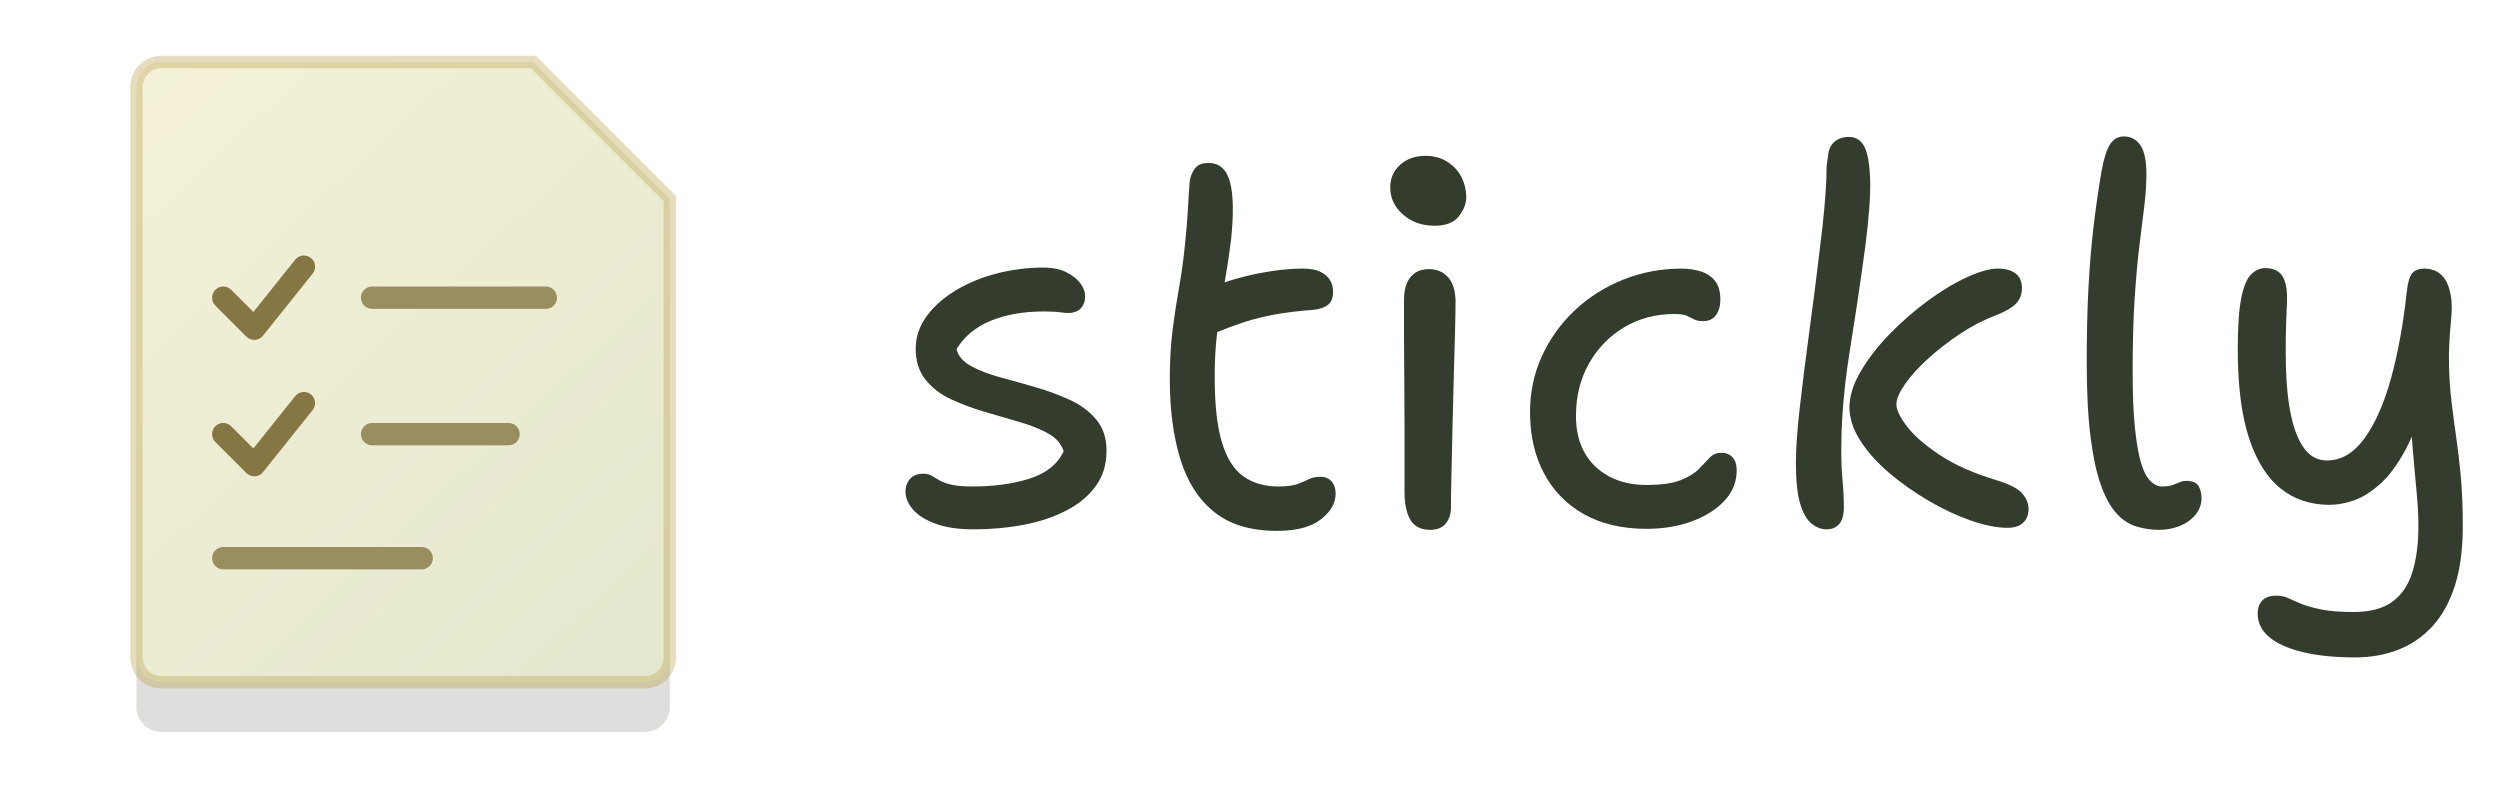
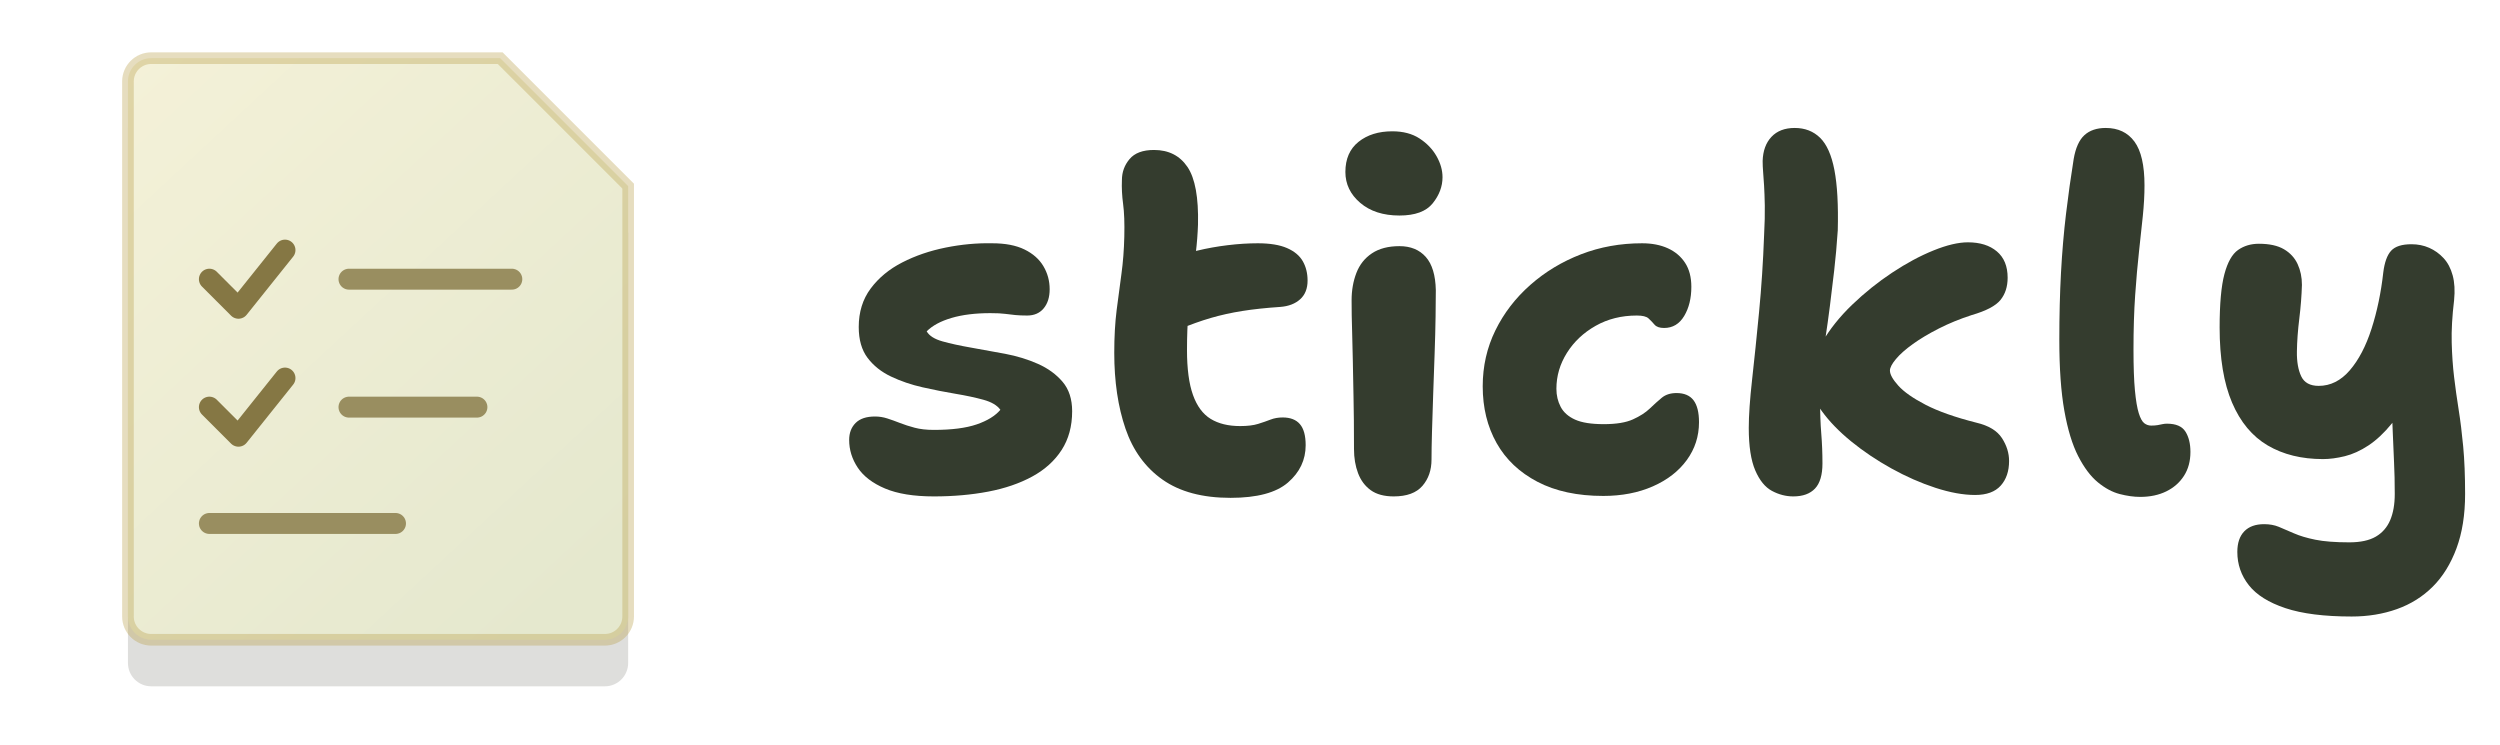
- <svg xmlns="http://www.w3.org/2000/svg" viewBox="0 0 201.548 64">
+ <svg xmlns="http://www.w3.org/2000/svg" viewBox="0 0 214.917 64">
  <defs>
    <linearGradient id="paper" x2=".8" y2="1">
      <stop stop-color="#f4f1d8" />
      <stop offset="1" stop-color="#e5e8ce" />
    </linearGradient>
  </defs>
  <path d="M13 7h30l11 11v37a2 2 0 0 1-2 2H13a2 2 0 0 1-2-2V9a2 2 0 0 1 2-2Z" fill="#242017" opacity=".15" transform="translate(0 2)" />
  <path d="M13 5h30l11 11v37a2 2 0 0 1-2 2H13a2 2 0 0 1-2-2V7a2 2 0 0 1 2-2Z" fill="url(#paper)" stroke="#b79d48" stroke-opacity=".35" />
  <path d="M43 5v9a2 2 0 0 0 2 2h9Z" fill="url(#fold)" />
  <path d="m18 24 2.5 2.5 4-5M18 35l2.5 2.5 4-5" fill="none" stroke="#857744" stroke-width="1.8" stroke-linecap="round" stroke-linejoin="round" />
  <path d="M30 24h14M30 35h11M18 45h16" stroke="#857744" stroke-width="1.8" stroke-linecap="round" opacity=".8" />
  <g fill="#343c2e" transform="translate(73 11) scale(0.04113614)">
-     <g transform="translate(-46 760) scale(1 -1)">
-       <path d="M179 -10Q135 -10 105.0 1.0Q75 12 60.5 29.0Q46 46 46 64Q46 79 55.0 89.0Q64 99 81 99Q91 99 97.5 95.0Q104 91 112.5 86.0Q121 81 136.0 77.5Q151 74 177 74Q241 74 289.5 89.5Q338 105 356 143Q349 165 325.5 178.0Q302 191 269.0 200.5Q236 210 200.5 220.5Q165 231 135.0 245.0Q105 259 85.5 283.0Q66 307 66 344Q66 379 88.0 408.5Q110 438 146.5 459.5Q183 481 227.0 492.0Q271 503 316 503Q343 503 361.0 494.0Q379 485 388.5 472.5Q398 460 398 447Q398 432 389.5 423.0Q381 414 364 414Q358 414 352.0 415.0Q346 416 337.5 416.5Q329 417 317 417Q257 417 212.5 398.5Q168 380 146 343Q151 323 174.5 310.0Q198 297 231.5 288.0Q265 279 301.0 268.5Q337 258 368.5 243.5Q400 229 420.0 205.0Q440 181 440 144Q440 104 419.0 75.0Q398 46 361.5 27.0Q325 8 278.0 -1.0Q231 -10 179 -10Z" transform="translate(0 0)" />
-       <path d="M279 -13Q202 -13 156.0 24.0Q110 61 89.5 128.0Q69 195 69 284Q69 338 74.5 381.0Q80 424 87.0 463.0Q94 502 98 541Q103 588 104.5 617.5Q106 647 108 672Q110 686 118.0 697.0Q126 708 145 708Q177 708 187.0 670.5Q197 633 189 557Q184 517 178.5 486.0Q173 455 168.5 425.5Q164 396 160.5 363.5Q157 331 157 288Q157 208 171.0 161.0Q185 114 213.0 94.0Q241 74 282 74Q307 74 320.0 79.0Q333 84 342.0 88.5Q351 93 364 93Q378 93 386.0 84.0Q394 75 394 60Q394 32 365.0 9.5Q336 -13 279 -13ZM158 375Q132 363 117.5 373.0Q103 383 103 402Q103 423 113.5 439.0Q124 455 165 470Q189 479 217.5 486.0Q246 493 275.0 497.0Q304 501 330 501Q350 501 362.5 495.5Q375 490 382.0 480.0Q389 470 389 455Q389 438 379.0 430.0Q369 422 349 420Q307 417 274.5 411.0Q242 405 214.5 396.0Q187 387 158 375Z" transform="translate(495 0)" />
-       <path d="M142 -11Q125 -11 114.0 -3.0Q103 5 97.5 22.0Q92 39 92 62Q92 140 92.0 195.0Q92 250 91.5 290.5Q91 331 91.0 366.0Q91 401 91 440Q91 458 96.0 471.0Q101 484 112.0 492.0Q123 500 140 500Q162 500 176.5 485.0Q191 470 192 439Q192 417 191.0 376.5Q190 336 188.5 287.0Q187 238 186.0 188.5Q185 139 184.0 98.0Q183 57 183 33Q183 14 173.0 1.5Q163 -11 142 -11ZM151 585Q114 585 89.0 607.0Q64 629 64 660Q64 687 83.5 704.5Q103 722 133 722Q158 722 176.5 710.0Q195 698 204.0 679.5Q213 661 213 641Q213 622 198.5 603.5Q184 585 151 585Z" transform="translate(932 0)" />
-       <path d="M282 -9Q211 -9 160.0 19.5Q109 48 81.5 99.5Q54 151 54 220Q54 279 77.5 330.0Q101 381 142.0 419.5Q183 458 237.0 479.5Q291 501 351 501Q371 501 388.5 495.5Q406 490 416.5 477.0Q427 464 427 440Q427 422 418.5 410.0Q410 398 393 398Q382 398 375.5 401.5Q369 405 361.5 408.5Q354 412 337 412Q282 412 238.5 386.0Q195 360 169.5 315.0Q144 270 144 212Q144 171 160.5 141.0Q177 111 208.5 94.0Q240 77 282 77Q326 77 349.5 86.5Q373 96 385.0 108.5Q397 121 406.0 130.5Q415 140 429 140Q443 140 451.0 131.0Q459 122 459 106Q459 72 435.5 46.5Q412 21 372.0 6.0Q332 -9 282 -9Z" transform="translate(1216 0)" />
-       <path d="M486 -7Q455 -7 414.5 7.0Q374 21 332.0 45.5Q290 70 254.5 100.0Q219 130 197.5 163.5Q176 197 176 229Q176 262 198.0 299.5Q220 337 254.5 372.5Q289 408 329.0 437.5Q369 467 406.0 484.0Q443 501 467 501Q489 501 501.5 491.5Q514 482 514 463Q514 444 502.0 432.0Q490 420 464 410Q427 396 392.5 373.0Q358 350 329.5 324.0Q301 298 284.5 274.0Q268 250 268 235Q268 219 288.5 192.0Q309 165 352.5 136.0Q396 107 462 87Q502 75 514.5 60.5Q527 46 527 30Q527 13 516.5 3.0Q506 -7 486 -7ZM131 -10Q116 -10 102.0 1.0Q88 12 79.5 40.0Q71 68 71 121Q71 161 78.5 227.5Q86 294 97.0 375.0Q108 456 118 540Q124 588 126.5 616.5Q129 645 130.0 662.5Q131 680 131.0 692.5Q131 705 134 721Q135 739 146.0 749.0Q157 759 175 759Q195 759 205.0 740.5Q215 722 216.5 675.5Q218 629 207 544Q198 478 190.5 428.5Q183 379 177.0 342.0Q171 305 167.5 273.5Q164 242 162.0 211.5Q160 181 160 145Q160 111 162.5 85.5Q165 60 165 33Q165 11 156.0 0.5Q147 -10 131 -10Z" transform="translate(1720 0)" />
-       <path d="M209 -11Q186 -11 164.5 -4.5Q143 2 125.5 21.0Q108 40 95.0 76.0Q82 112 74.5 171.0Q67 230 67 317Q67 401 70.5 465.5Q74 530 80.5 584.5Q87 639 96 692Q103 730 113.0 745.0Q123 760 140 760Q160 760 172.0 743.0Q184 726 184 686Q184 658 180.0 625.0Q176 592 170.5 548.0Q165 504 161.0 443.5Q157 383 157 297Q157 232 161.5 188.5Q166 145 173.5 120.0Q181 95 192.0 84.5Q203 74 214 74Q228 74 236.0 77.0Q244 80 249.5 82.5Q255 85 262 85Q280 85 286.0 75.0Q292 65 292 51Q292 33 280.0 18.5Q268 4 249.0 -3.5Q230 -11 209 -11Z" transform="translate(2294 0)" />
-       <path d="M292 -261Q232 -261 189.0 -250.5Q146 -240 123.5 -221.0Q101 -202 101 -175Q101 -159 110.0 -149.5Q119 -140 138 -140Q151 -140 161.5 -145.0Q172 -150 186.5 -156.0Q201 -162 225.5 -167.0Q250 -172 289 -172Q338 -172 365.5 -151.5Q393 -131 404.5 -93.0Q416 -55 416 -5Q416 24 413.5 52.0Q411 80 408.0 112.0Q405 144 402.0 186.5Q399 229 398 287L432 258Q414 189 390.5 145.5Q367 102 340.5 78.5Q314 55 289.0 46.5Q264 38 242 38Q186 38 146.0 70.0Q106 102 84.0 169.0Q62 236 62 343Q62 410 69.0 444.0Q76 478 88.5 490.0Q101 502 116 502Q132 502 142.0 494.5Q152 487 156.0 470.0Q160 453 158 424Q155 361 156.5 306.0Q158 251 167.0 210.5Q176 170 193.0 147.5Q210 125 237 125Q279 125 310.5 168.5Q342 212 362.5 286.5Q383 361 393 454Q396 482 403.5 491.5Q411 501 429 501Q440 501 450.5 496.0Q461 491 468.5 479.5Q476 468 479.5 448.5Q483 429 480 400Q475 349 476.0 311.0Q477 273 481.0 239.5Q485 206 490.0 171.5Q495 137 499.0 95.0Q503 53 503 -5Q503 -72 487.5 -120.5Q472 -169 443.5 -200.0Q415 -231 376.5 -246.0Q338 -261 292 -261Z" transform="translate(2595 0)" />
+     <g transform="translate(-28 760) scale(1 -1)">
+       <path d="M205 -10Q142 -10 103.0 6.5Q64 23 46.0 50.0Q28 77 28 108Q28 130 41.5 143.5Q55 157 82 157Q95 157 107.5 153.0Q120 149 134.0 143.5Q148 138 165.0 133.5Q182 129 205 129Q261 129 294.5 140.5Q328 152 344 171Q334 185 308.5 192.0Q283 199 250.0 204.5Q217 210 181.5 218.0Q146 226 115.5 240.5Q85 255 66.5 279.5Q48 304 48 344Q48 391 73.0 424.5Q98 458 139.0 479.0Q180 500 229.5 510.0Q279 520 327 519Q368 519 394.5 506.0Q421 493 434.0 471.0Q447 449 447 423Q447 398 434.5 383.0Q422 368 400 368Q386 368 375.5 369.0Q365 370 354.0 371.5Q343 373 323 373Q276 373 242.0 363.0Q208 353 190 335Q198 321 223.0 314.0Q248 307 282.5 301.0Q317 295 354.0 288.0Q391 281 422.5 267.0Q454 253 474.0 229.5Q494 206 494 168Q494 121 472.0 87.0Q450 53 410.5 31.5Q371 10 318.5 0.0Q266 -10 205 -10Z" transform="translate(0 0)" />
+       <path d="M298 -13Q210 -13 156.0 25.0Q102 63 78.5 131.5Q55 200 55 290Q55 340 60.0 379.5Q65 419 70.0 455.0Q75 491 76 533Q77 575 73.5 601.0Q70 627 71 651Q71 676 87.0 695.0Q103 714 138 714Q184 714 208.0 678.5Q232 643 230 558Q229 529 225.5 500.0Q222 471 217.5 440.5Q213 410 210.0 374.5Q207 339 207 296Q207 237 219.5 202.0Q232 167 256.5 152.0Q281 137 318 137Q341 137 355.5 141.5Q370 146 381.5 150.5Q393 155 407 155Q431 155 443.0 141.0Q455 127 455 97Q455 51 418.0 19.0Q381 -13 298 -13ZM190 339Q148 322 125.5 340.5Q103 359 103 394Q103 423 114.0 446.5Q125 470 169 486Q197 496 228.0 503.5Q259 511 292.0 515.0Q325 519 355 519Q393 519 416.0 509.0Q439 499 449.0 481.5Q459 464 459 441Q459 416 443.5 402.0Q428 388 402 386Q357 383 322.5 377.5Q288 372 257.0 363.0Q226 354 190 339Z" transform="translate(527 0)" />
+       <path d="M153 -10Q123 -10 105.0 3.0Q87 16 78.5 38.5Q70 61 70 89Q70 154 69.0 198.5Q68 243 67.5 276.0Q67 309 66.0 338.0Q65 367 65 400Q65 431 75.0 457.0Q85 483 107.5 498.0Q130 513 165 513Q200 513 220.0 490.5Q240 468 241 421Q241 401 240.5 366.0Q240 331 238.5 288.5Q237 246 235.5 203.5Q234 161 233.0 125.0Q232 89 232 67Q232 34 213.0 12.0Q194 -10 153 -10ZM165 577Q114 577 83.0 603.5Q52 630 52 668Q52 709 79.5 731.0Q107 753 150 753Q184 753 207.0 738.0Q230 723 242.5 701.0Q255 679 255 657Q255 628 234.5 602.5Q214 577 165 577Z" transform="translate(1013 0)" />
+       <path d="M285 -9Q204 -9 147.5 20.5Q91 50 62.0 101.5Q33 153 33 220Q33 283 59.5 337.0Q86 391 132.5 432.0Q179 473 238.5 496.0Q298 519 366 519Q397 519 420.0 508.5Q443 498 456.0 478.0Q469 458 469 428Q469 392 454.0 367.0Q439 342 412 342Q398 342 392.0 349.0Q386 356 379.5 362.0Q373 368 355 368Q307 368 269.0 346.5Q231 325 209.0 290.0Q187 255 187 215Q187 194 196.0 177.0Q205 160 226.0 150.5Q247 141 286 141Q325 141 347.0 151.0Q369 161 382.0 173.5Q395 186 407.0 196.0Q419 206 438 206Q462 206 473.5 191.0Q485 176 485 145Q485 101 459.5 66.0Q434 31 388.5 11.0Q343 -9 285 -9Z" transform="translate(1319 0)" />
+       <path d="M532 -7Q495 -7 449.0 8.0Q403 23 357.0 48.5Q311 74 273.0 105.0Q235 136 211.5 168.5Q188 201 188 229Q188 270 212.0 311.5Q236 353 275.0 390.5Q314 428 358.5 457.5Q403 487 445.0 504.0Q487 521 517 521Q555 521 577.5 502.0Q600 483 600 447Q600 419 585.0 400.5Q570 382 525 369Q488 357 456.5 341.0Q425 325 402.0 308.5Q379 292 366.5 277.0Q354 262 354 253Q354 241 371.5 221.5Q389 202 428.5 181.5Q468 161 535 144Q573 135 588.0 112.0Q603 89 603 64Q603 32 585.5 12.5Q568 -7 532 -7ZM152 -10Q129 -10 107.5 1.5Q86 13 72.5 44.5Q59 76 59 133Q59 172 66.0 234.5Q73 297 80.5 375.0Q88 453 91 535Q93 573 92.5 598.0Q92 623 91.0 639.5Q90 656 89.0 668.0Q88 680 88 691Q89 723 106.5 741.5Q124 760 155 760Q187 760 208.0 739.5Q229 719 238.0 672.0Q247 625 245 546Q242 501 237.5 462.0Q233 423 228.5 387.5Q224 352 219.0 319.5Q214 287 211.0 255.5Q208 224 208 193Q208 152 210.5 121.5Q213 91 213 59Q213 23 197.5 6.5Q182 -10 152 -10Z" transform="translate(1849 0)" />
+       <path d="M225 -11Q205 -11 182.0 -5.0Q159 1 136.5 19.5Q114 38 95.5 74.0Q77 110 66.5 169.0Q56 228 56 317Q56 393 59.5 457.5Q63 522 70.0 580.5Q77 639 86 695Q92 730 108.5 745.0Q125 760 153 760Q192 760 213.0 731.5Q234 703 234 640Q234 610 230.5 576.0Q227 542 222.5 501.5Q218 461 214.5 410.5Q211 360 211 297Q211 243 214.0 211.5Q217 180 222.0 164.0Q227 148 233.5 143.0Q240 138 248 138Q256 138 261.5 139.0Q267 140 271.5 141.0Q276 142 281 142Q309 142 319.5 125.5Q330 109 330 83Q330 54 316.5 33.0Q303 12 279.5 0.5Q256 -11 225 -11Z" transform="translate(2501 0)" />
+       <path d="M320 -261Q234 -261 181.5 -243.5Q129 -226 105.0 -195.5Q81 -165 81 -126Q81 -98 95.5 -83.0Q110 -68 137 -68Q154 -68 167.5 -73.5Q181 -79 199.0 -87.0Q217 -95 244.0 -100.5Q271 -106 315 -106Q350 -106 370.5 -94.0Q391 -82 400.5 -59.5Q410 -37 410 -5Q410 32 408.5 61.5Q407 91 406.0 120.0Q405 149 403.5 181.0Q402 213 402 253L449 218Q428 172 404.0 142.5Q380 113 355.0 96.5Q330 80 305.5 74.0Q281 68 260 68Q193 68 144.5 96.5Q96 125 70.0 186.0Q44 247 44 343Q44 417 54.0 454.5Q64 492 82.5 505.0Q101 518 126 518Q159 518 178.5 506.5Q198 495 207.0 475.5Q216 456 216 432Q215 398 210.5 361.5Q206 325 205.5 293.0Q205 261 214.5 241.0Q224 221 251 221Q288 221 316.0 253.5Q344 286 361.5 340.5Q379 395 386 458Q390 490 402.5 503.5Q415 517 445 517Q465 517 482.0 509.5Q499 502 512.0 488.0Q525 474 531.0 452.0Q537 430 534 400Q528 350 529.0 311.5Q530 273 534.0 239.5Q538 206 543.5 171.5Q549 137 553.0 94.5Q557 52 557 -5Q557 -70 539.0 -118.5Q521 -167 489.5 -198.5Q458 -230 414.5 -245.5Q371 -261 320 -261Z" transform="translate(2848 0)" />
    </g>
  </g>
</svg>
